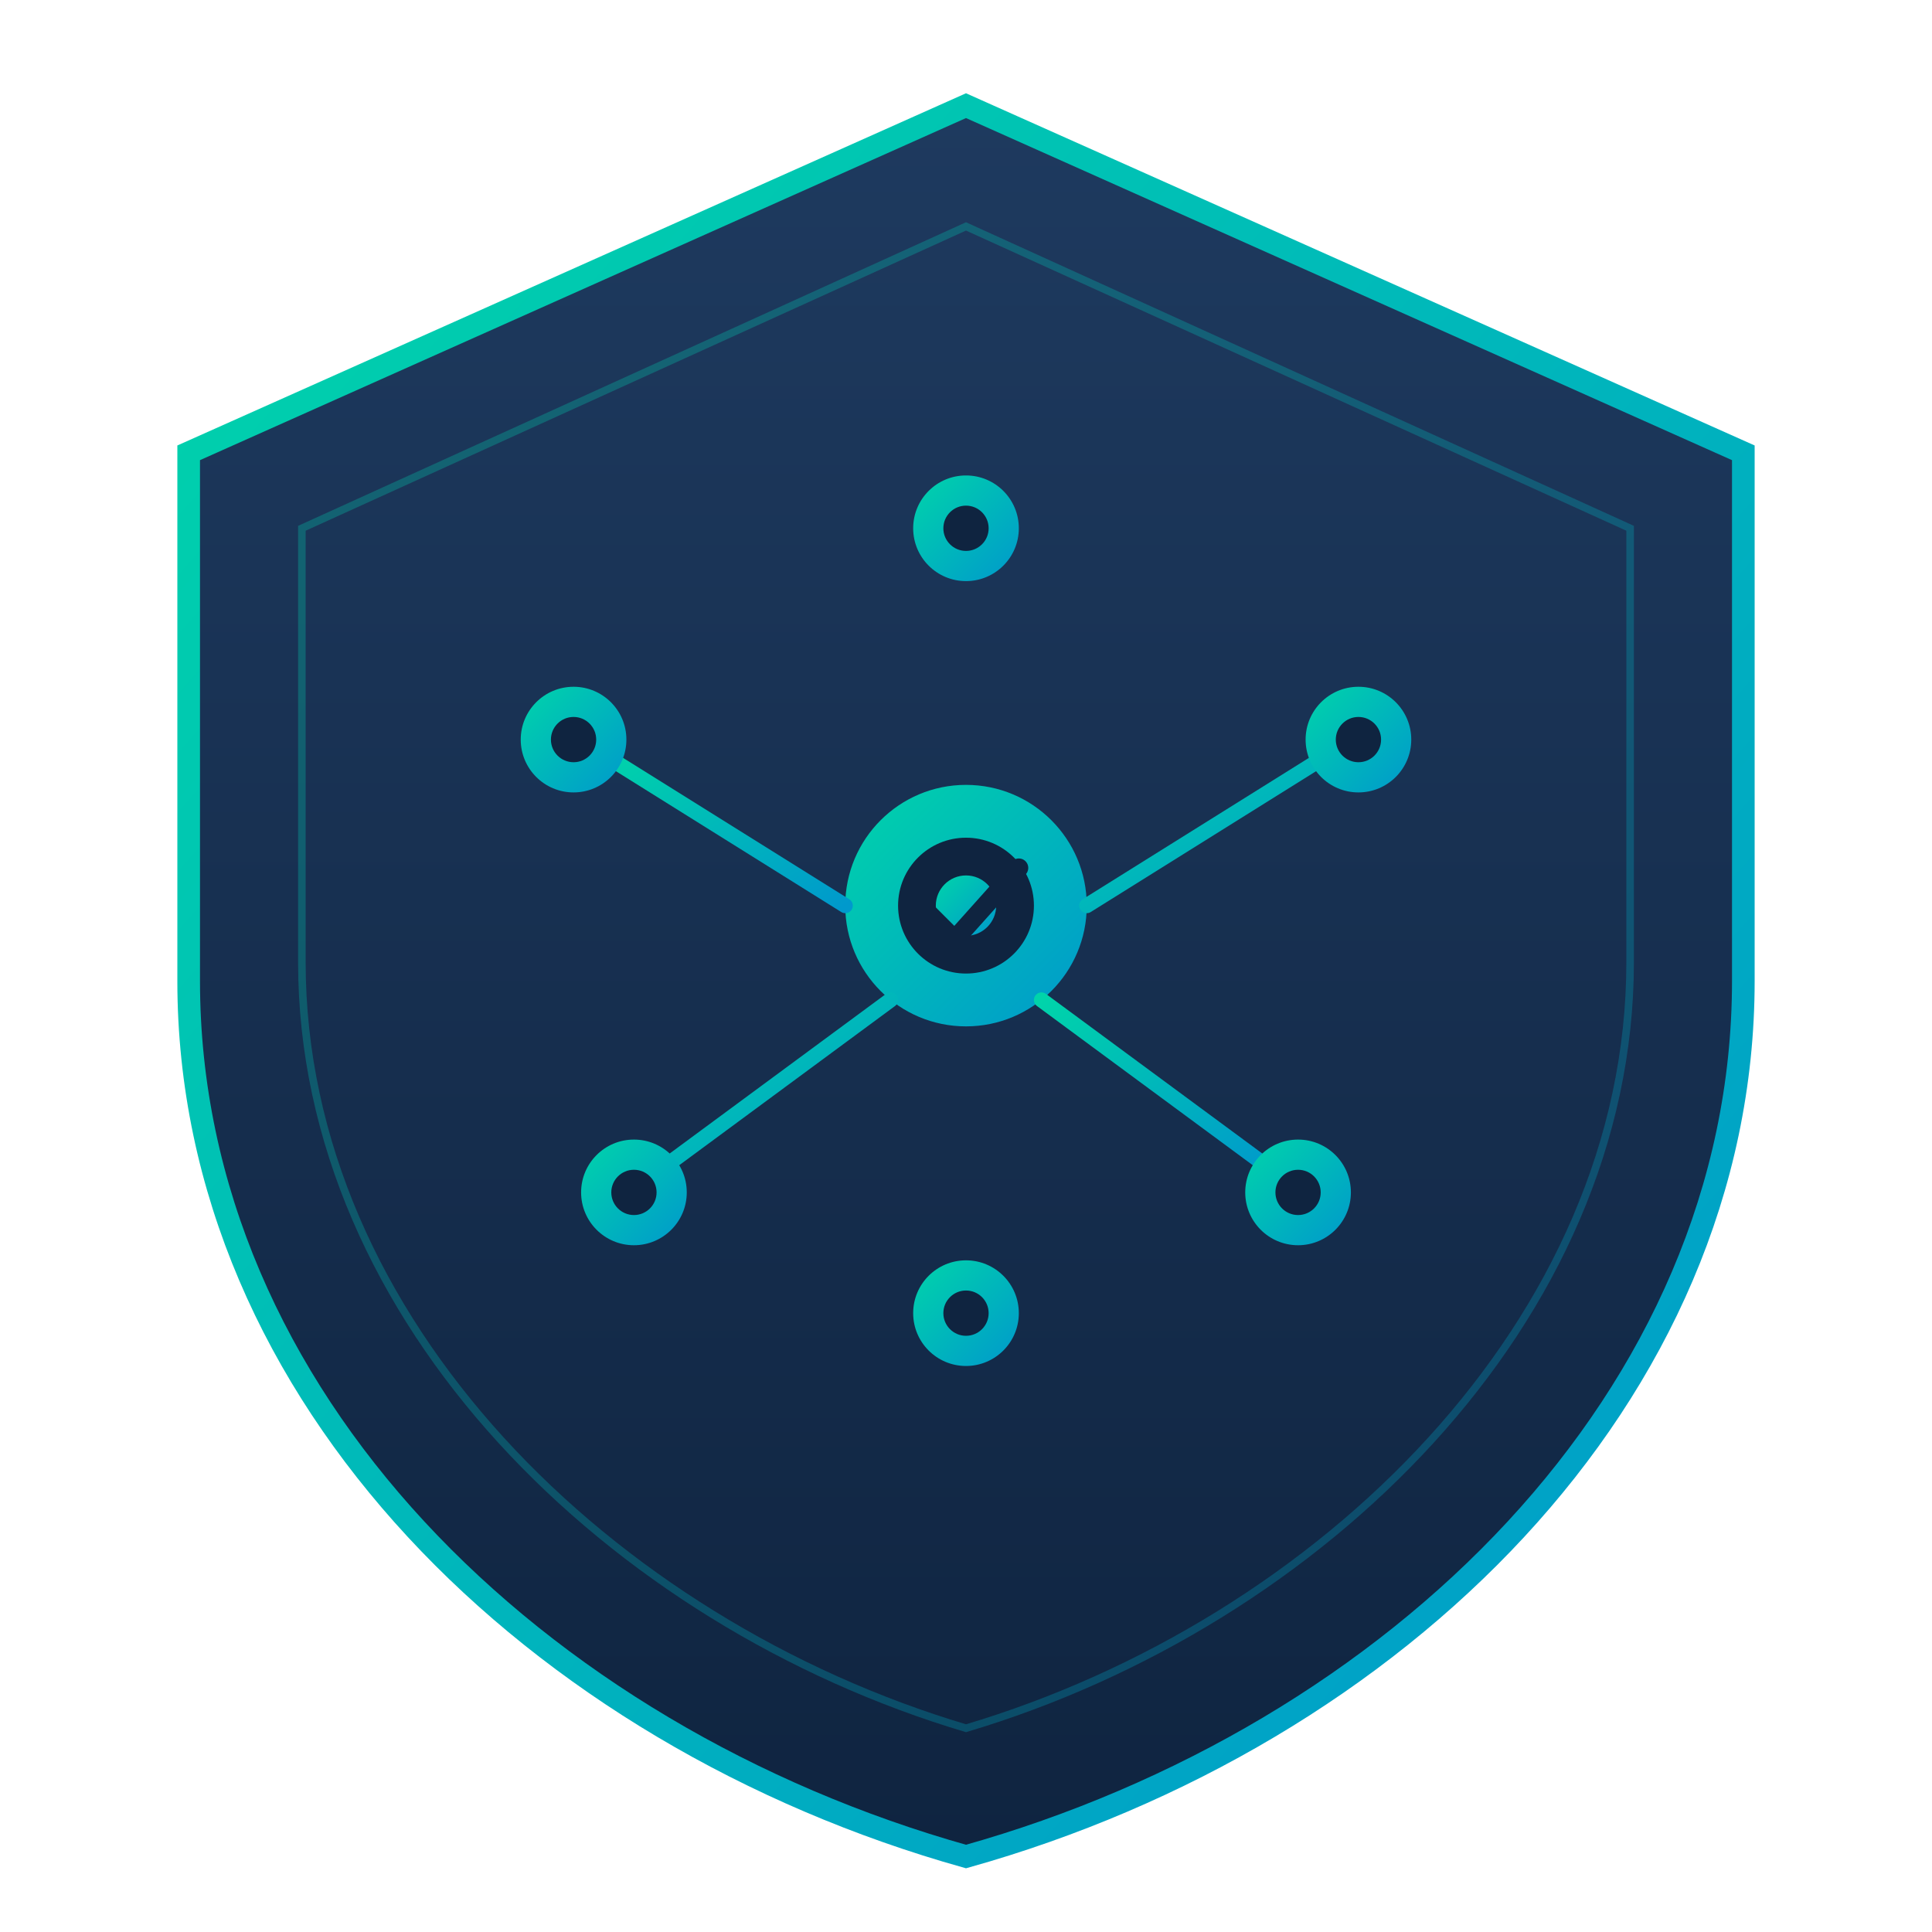
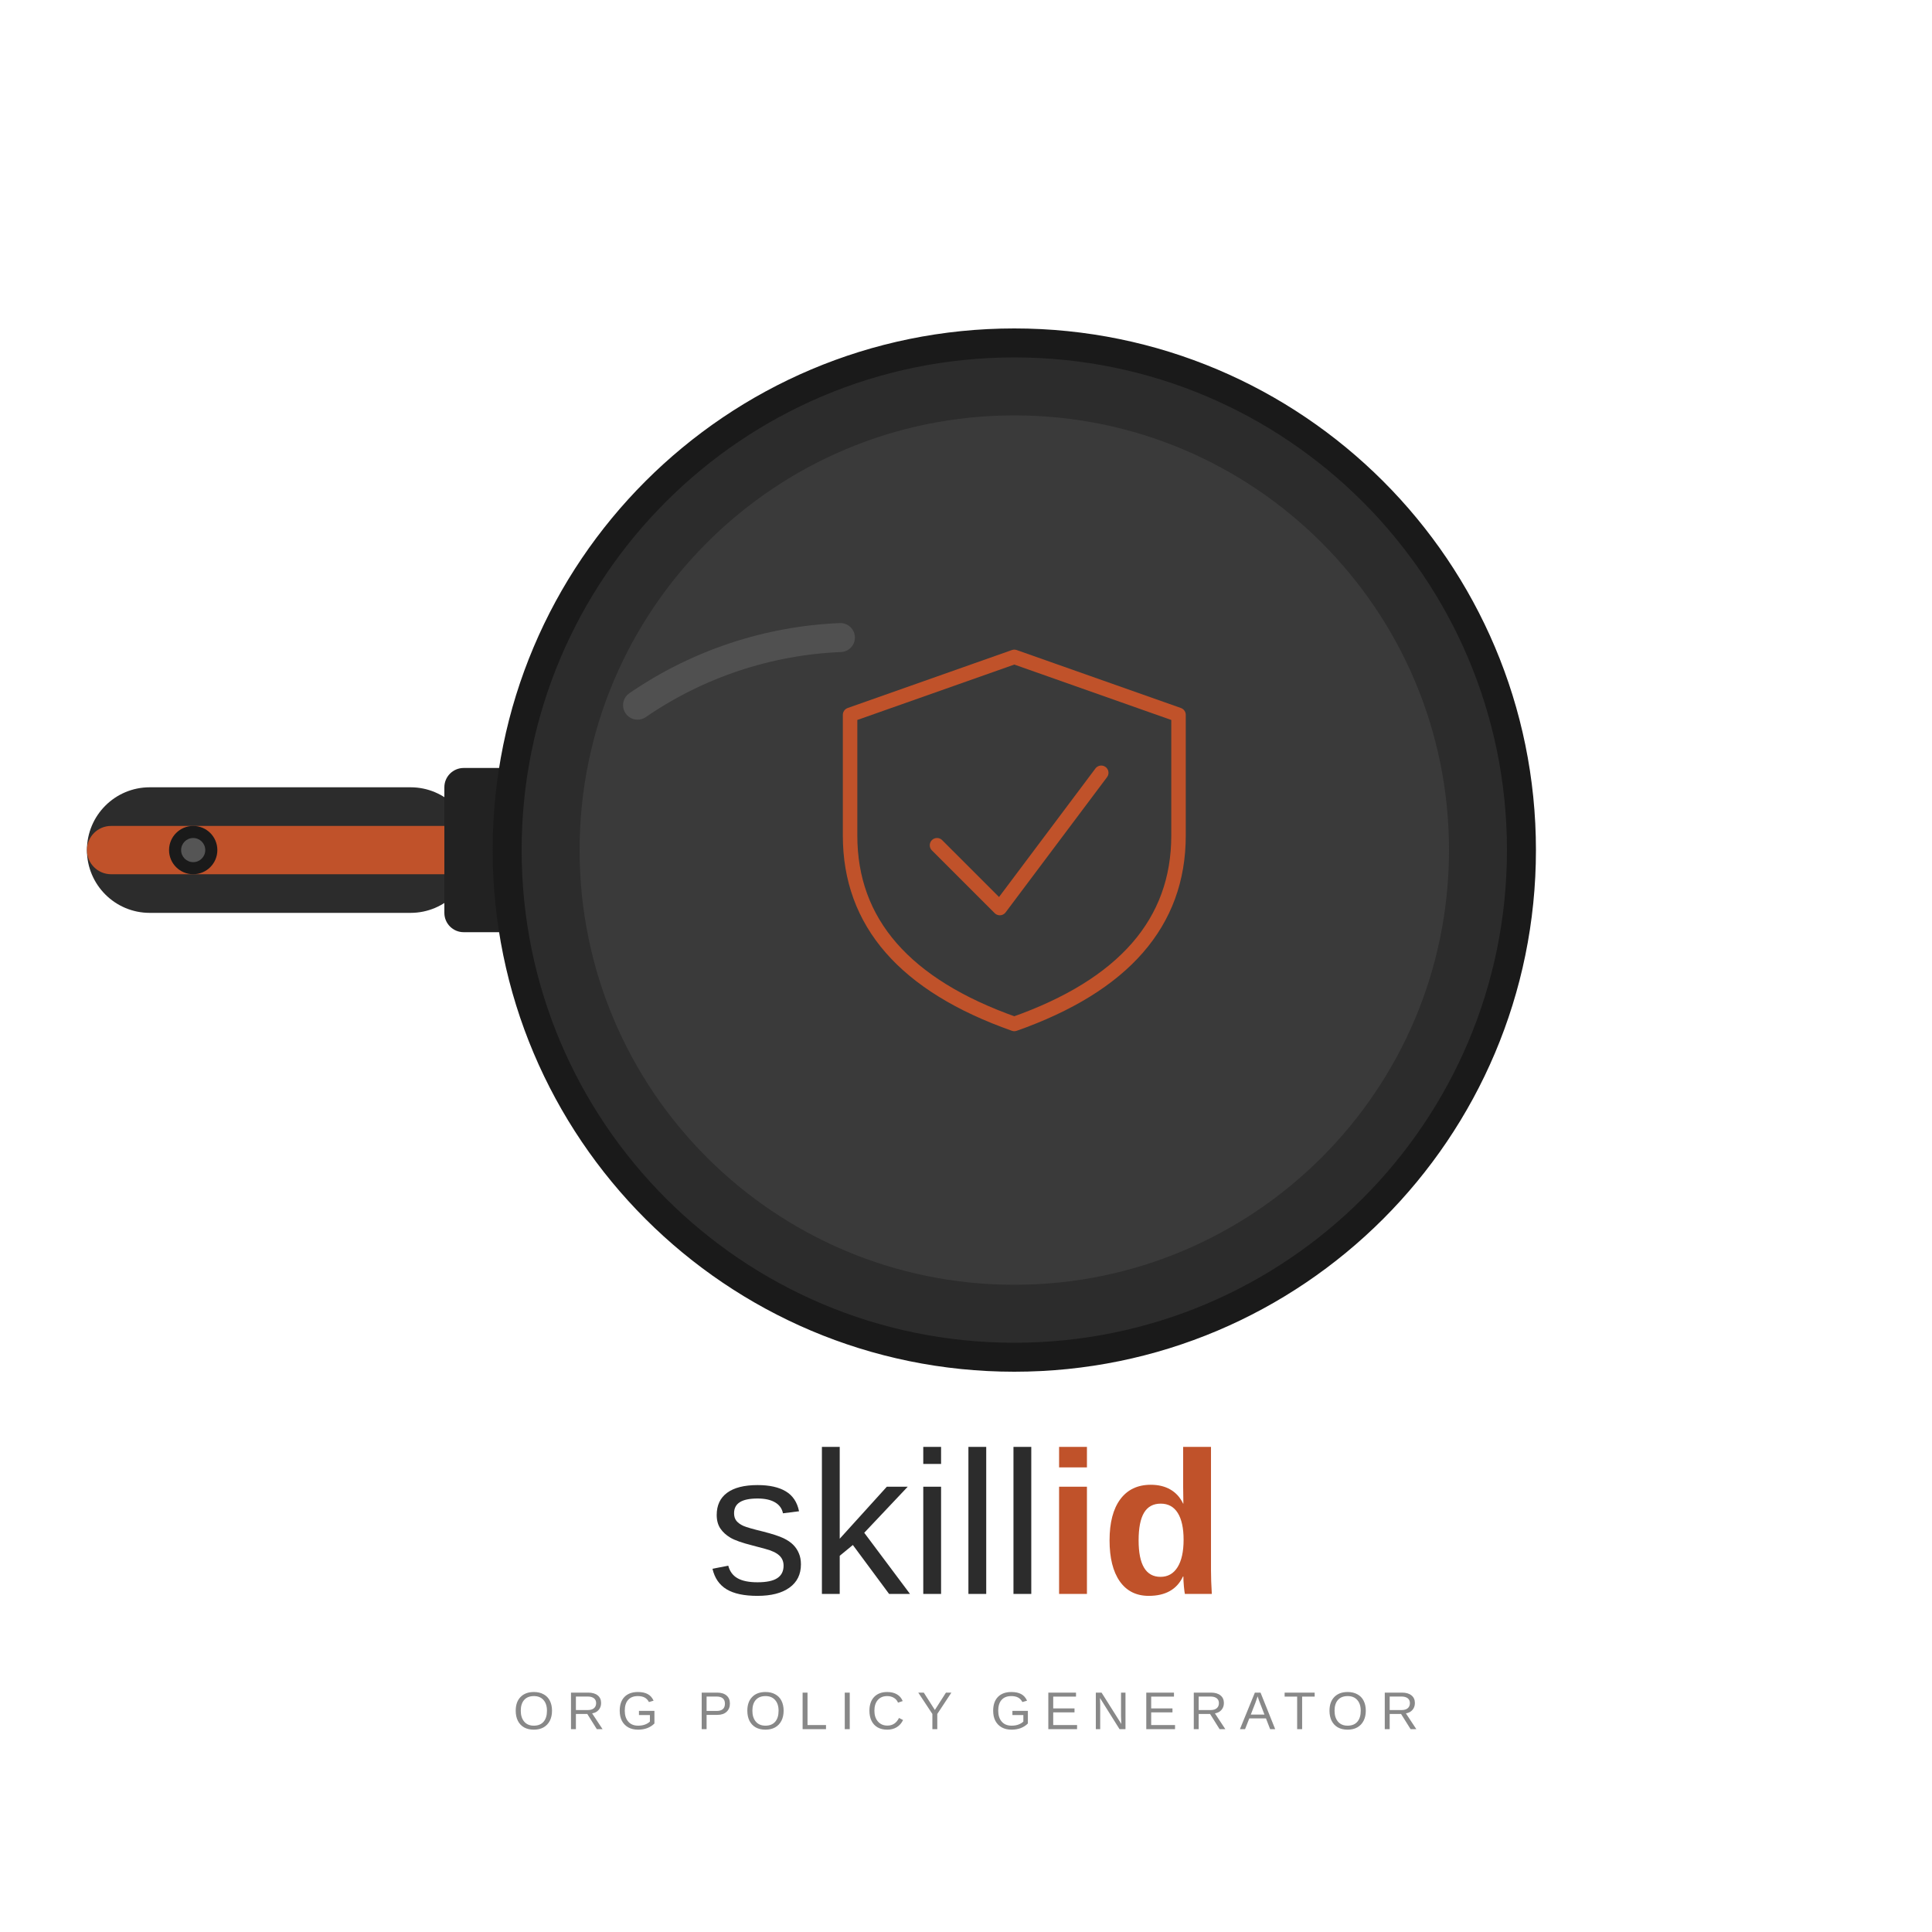
- <svg xmlns="http://www.w3.org/2000/svg" viewBox="0 0 512 512" fill="none">
-   <defs>
-     <linearGradient id="shieldGrad" x1="0" y1="0" x2="0" y2="1">
-       <stop offset="0%" stop-color="#1e3a5f" />
-       <stop offset="100%" stop-color="#0f2440" />
-     </linearGradient>
-     <linearGradient id="accentGrad" x1="0" y1="0" x2="1" y2="1">
-       <stop offset="0%" stop-color="#00d4aa" />
-       <stop offset="100%" stop-color="#0099cc" />
-     </linearGradient>
-   </defs>
-   <path d="M256 28 L462 120 L462 260 C462 370 370 460 256 492 C142 460 50 370 50 260 L50 120 Z" fill="url(#shieldGrad)" stroke="url(#accentGrad)" stroke-width="6" />
-   <path d="M256 60 L432 140 L432 255 C432 350 350 430 256 458 C162 430 80 350 80 255 L80 140 Z" fill="none" stroke="url(#accentGrad)" stroke-width="2" opacity="0.3" />
-   <circle cx="256" cy="240" r="32" fill="url(#accentGrad)" />
-   <circle cx="256" cy="240" r="18" fill="#0f2440" />
-   <circle cx="256" cy="240" r="8" fill="url(#accentGrad)" />
-   <line x1="256" y1="208" x2="256" y2="148" stroke="url(#accentGrad)" stroke-width="4" stroke-linecap="round" />
-   <circle cx="256" cy="140" r="14" fill="url(#accentGrad)" />
-   <circle cx="256" cy="140" r="6" fill="#0f2440" />
-   <line x1="256" y1="272" x2="256" y2="340" stroke="url(#accentGrad)" stroke-width="4" stroke-linecap="round" />
-   <circle cx="256" cy="348" r="14" fill="url(#accentGrad)" />
-   <circle cx="256" cy="348" r="6" fill="#0f2440" />
-   <line x1="224" y1="240" x2="160" y2="200" stroke="url(#accentGrad)" stroke-width="4" stroke-linecap="round" />
-   <circle cx="152" cy="196" r="14" fill="url(#accentGrad)" />
-   <circle cx="152" cy="196" r="6" fill="#0f2440" />
-   <line x1="288" y1="240" x2="352" y2="200" stroke="url(#accentGrad)" stroke-width="4" stroke-linecap="round" />
-   <circle cx="360" cy="196" r="14" fill="url(#accentGrad)" />
-   <circle cx="360" cy="196" r="6" fill="#0f2440" />
-   <line x1="236" y1="265" x2="175" y2="310" stroke="url(#accentGrad)" stroke-width="4" stroke-linecap="round" />
-   <circle cx="168" cy="316" r="14" fill="url(#accentGrad)" />
-   <circle cx="168" cy="316" r="6" fill="#0f2440" />
-   <line x1="276" y1="265" x2="337" y2="310" stroke="url(#accentGrad)" stroke-width="4" stroke-linecap="round" />
-   <circle cx="344" cy="316" r="14" fill="url(#accentGrad)" />
-   <circle cx="344" cy="316" r="6" fill="#0f2440" />
-   <path d="M244 240 L253 249 L270 230" stroke="#0f2440" stroke-width="5" stroke-linecap="round" stroke-linejoin="round" fill="none" />
+ <svg xmlns="http://www.w3.org/2000/svg" width="400" height="400" viewBox="0 0 400 400" role="img">
+   <rect x="18" y="163" width="80" height="26" rx="13" fill="#2c2c2c" />
+   <rect x="18" y="171" width="80" height="10" rx="5" fill="#c0522a" />
+   <circle cx="40" cy="176" r="5" fill="#1a1a1a" />
+   <circle cx="40" cy="176" r="2.5" fill="#555" />
+   <rect x="92" y="159" width="16" height="34" rx="4" fill="#222" />
+   <circle cx="210" cy="176" r="105" fill="#2c2c2c" />
+   <circle cx="210" cy="176" r="105" fill="none" stroke="#1a1a1a" stroke-width="6" />
+   <circle cx="210" cy="176" r="90" fill="#3a3a3a" />
+   <path d="M 132 146 A 80 80 0 0 1 174 132" fill="none" stroke="#505050" stroke-width="6" stroke-linecap="round" />
+   <path d="M 210 136 L 244 148 L 244 173 Q 244 200 210 212 Q 176 200 176 173 L 176 148 Z" fill="none" stroke="#c0522a" stroke-width="3" stroke-linejoin="round" />
+   <polyline points="194,175 207,188 228,160" fill="none" stroke="#c0522a" stroke-width="3" stroke-linecap="round" stroke-linejoin="round" />
+   <text x="200" y="330" font-family="Arial, sans-serif" font-size="42" font-weight="400" fill="#2c2c2c" text-anchor="middle">skill<tspan font-weight="700" fill="#c0522a">id</tspan>
+   </text>
+   <text x="200" y="358" font-family="Arial, sans-serif" font-size="11" fill="#888" text-anchor="middle" letter-spacing="2.5">ORG POLICY GENERATOR</text>
</svg>
